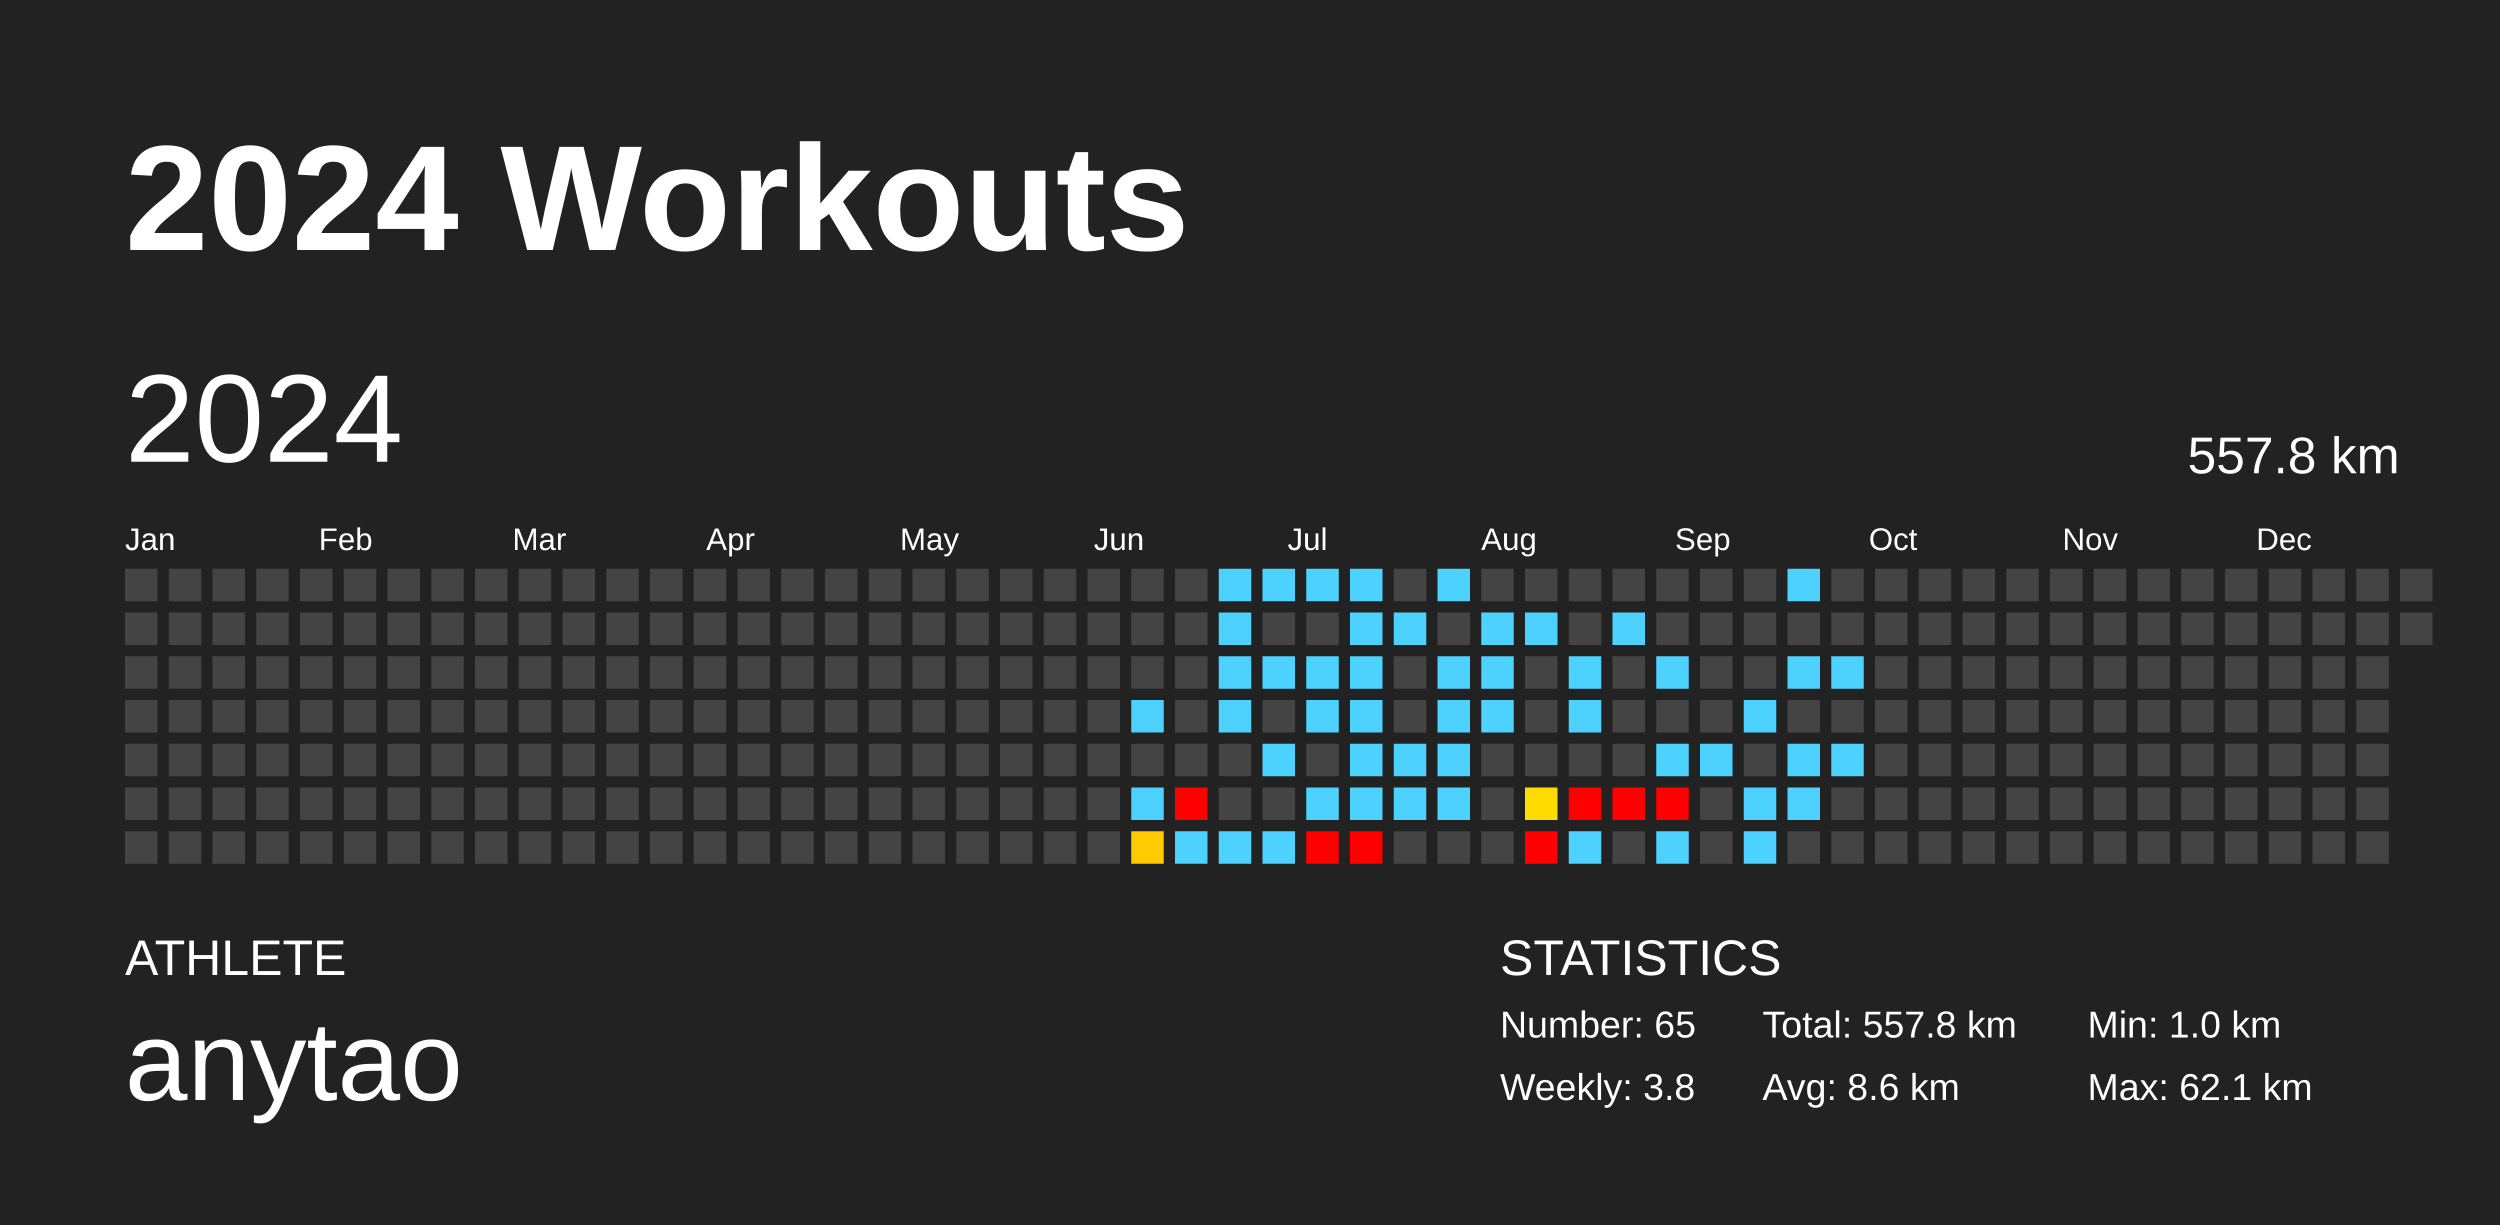
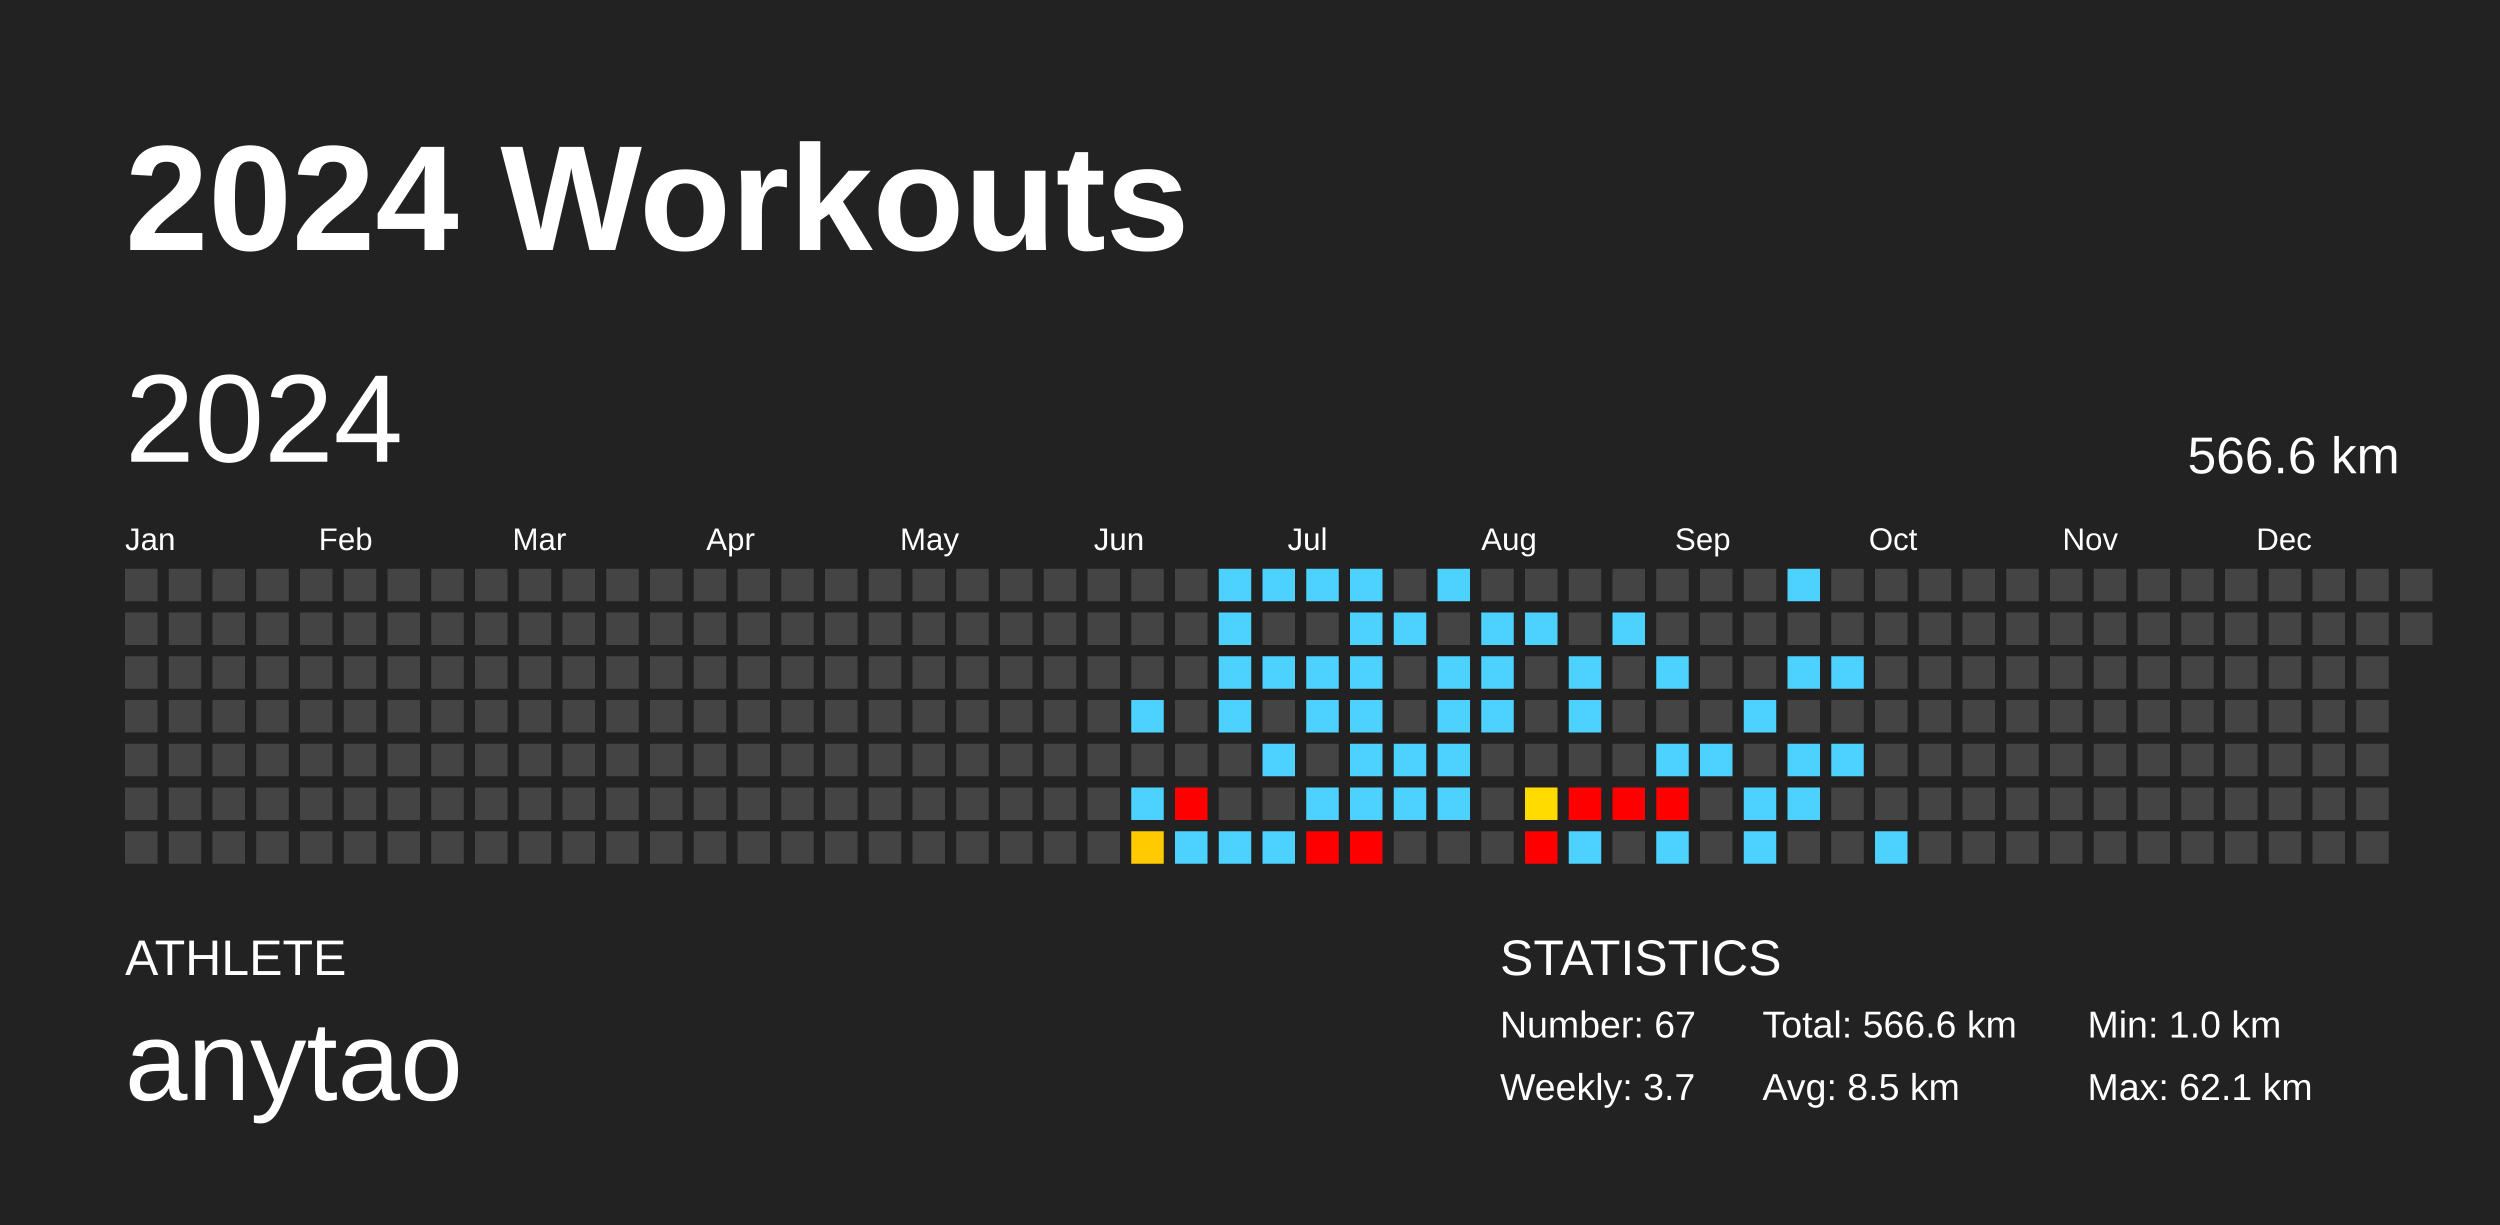
<svg xmlns="http://www.w3.org/2000/svg" baseProfile="full" height="98mm" version="1.1" viewBox="0,0,200,98" width="200mm">
  <defs />
  <rect fill="#222222" height="98" width="200" x="0" y="0" />
  <text fill="#FFFFFF" style="font-size:12px; font-family:Arial; font-weight:bold;" x="10" y="20">2024 Workouts</text>
  <text fill="#FFFFFF" style="font-size:4px; font-family:Arial" x="10" y="78">ATHLETE</text>
  <text fill="#FFFFFF" style="font-size:9px; font-family:Arial" x="10" y="88">anytao</text>
  <text fill="#FFFFFF" style="font-size:4px; font-family:Arial" x="120" y="78">STATISTICS</text>
-   <text fill="#FFFFFF" style="font-size:3px; font-family:Arial" x="120" y="83">Number: 65</text>
-   <text fill="#FFFFFF" style="font-size:3px; font-family:Arial" x="120" y="88">Weekly: 3.8</text>
-   <text fill="#FFFFFF" style="font-size:3px; font-family:Arial" x="141" y="83">Total: 557.8 km</text>
-   <text fill="#FFFFFF" style="font-size:3px; font-family:Arial" x="141" y="88">Avg: 8.6 km</text>
+   <text fill="#FFFFFF" style="font-size:3px; font-family:Arial" x="120" y="83">Number: 67</text>
+   <text fill="#FFFFFF" style="font-size:3px; font-family:Arial" x="120" y="88">Weekly: 3.7</text>
+   <text fill="#FFFFFF" style="font-size:3px; font-family:Arial" x="141" y="83">Total: 566.6 km</text>
+   <text fill="#FFFFFF" style="font-size:3px; font-family:Arial" x="141" y="88">Avg: 8.5 km</text>
  <text fill="#FFFFFF" style="font-size:3px; font-family:Arial" x="167" y="83">Min: 1.0 km</text>
  <text fill="#FFFFFF" style="font-size:3px; font-family:Arial" x="167" y="88">Max: 62.1 km</text>
  <text dominant-baseline="hanging" fill="#FFFFFF" style="font-size:10.0px; font-family:Arial;" x="10" y="30">2024</text>
-   <text dominant-baseline="hanging" fill="#FFFFFF" style="font-size:4.125px; font-family:Arial;" x="175" y="35">557.8 km</text>
+   <text dominant-baseline="hanging" fill="#FFFFFF" style="font-size:4.125px; font-family:Arial;" x="175" y="35">566.6 km</text>
  <text fill="#FFFFFF" style="font-size:2.5px; font-family:Arial" x="10.0" y="44">Jan</text>
  <text fill="#FFFFFF" style="font-size:2.5px; font-family:Arial" x="25.5" y="44">Feb</text>
  <text fill="#FFFFFF" style="font-size:2.5px; font-family:Arial" x="41.0" y="44">Mar</text>
  <text fill="#FFFFFF" style="font-size:2.5px; font-family:Arial" x="56.5" y="44">Apr</text>
  <text fill="#FFFFFF" style="font-size:2.5px; font-family:Arial" x="72.0" y="44">May</text>
  <text fill="#FFFFFF" style="font-size:2.5px; font-family:Arial" x="87.5" y="44">Jun</text>
  <text fill="#FFFFFF" style="font-size:2.5px; font-family:Arial" x="103.0" y="44">Jul</text>
  <text fill="#FFFFFF" style="font-size:2.5px; font-family:Arial" x="118.5" y="44">Aug</text>
  <text fill="#FFFFFF" style="font-size:2.5px; font-family:Arial" x="134.0" y="44">Sep</text>
  <text fill="#FFFFFF" style="font-size:2.5px; font-family:Arial" x="149.5" y="44">Oct</text>
  <text fill="#FFFFFF" style="font-size:2.5px; font-family:Arial" x="165.0" y="44">Nov</text>
  <text fill="#FFFFFF" style="font-size:2.5px; font-family:Arial" x="180.5" y="44">Dec</text>
  <rect fill="#444444" height="2.6" width="2.6" x="10.0" y="45.5" />
  <rect fill="#444444" height="2.6" width="2.6" x="10.0" y="49.0" />
  <rect fill="#444444" height="2.6" width="2.6" x="10.0" y="52.5" />
  <rect fill="#444444" height="2.6" width="2.6" x="10.0" y="56.0" />
  <rect fill="#444444" height="2.6" width="2.6" x="10.0" y="59.5" />
  <rect fill="#444444" height="2.6" width="2.6" x="10.0" y="63.0" />
  <rect fill="#444444" height="2.6" width="2.6" x="10.0" y="66.5" />
  <rect fill="#444444" height="2.6" width="2.6" x="13.5" y="45.5" />
  <rect fill="#444444" height="2.6" width="2.6" x="13.5" y="49.0" />
  <rect fill="#444444" height="2.6" width="2.6" x="13.5" y="52.5" />
  <rect fill="#444444" height="2.6" width="2.6" x="13.5" y="56.0" />
  <rect fill="#444444" height="2.6" width="2.6" x="13.5" y="59.5" />
  <rect fill="#444444" height="2.6" width="2.6" x="13.5" y="63.0" />
  <rect fill="#444444" height="2.6" width="2.6" x="13.5" y="66.5" />
  <rect fill="#444444" height="2.6" width="2.6" x="17.0" y="45.5" />
  <rect fill="#444444" height="2.6" width="2.6" x="17.0" y="49.0" />
  <rect fill="#444444" height="2.6" width="2.6" x="17.0" y="52.5" />
  <rect fill="#444444" height="2.6" width="2.6" x="17.0" y="56.0" />
  <rect fill="#444444" height="2.6" width="2.6" x="17.0" y="59.5" />
  <rect fill="#444444" height="2.6" width="2.6" x="17.0" y="63.0" />
  <rect fill="#444444" height="2.6" width="2.6" x="17.0" y="66.5" />
  <rect fill="#444444" height="2.6" width="2.6" x="20.5" y="45.5" />
  <rect fill="#444444" height="2.6" width="2.6" x="20.5" y="49.0" />
  <rect fill="#444444" height="2.6" width="2.6" x="20.5" y="52.5" />
  <rect fill="#444444" height="2.6" width="2.6" x="20.5" y="56.0" />
  <rect fill="#444444" height="2.6" width="2.6" x="20.5" y="59.5" />
  <rect fill="#444444" height="2.6" width="2.6" x="20.5" y="63.0" />
  <rect fill="#444444" height="2.6" width="2.6" x="20.5" y="66.5" />
  <rect fill="#444444" height="2.6" width="2.6" x="24.0" y="45.5" />
  <rect fill="#444444" height="2.6" width="2.6" x="24.0" y="49.0" />
  <rect fill="#444444" height="2.6" width="2.6" x="24.0" y="52.5" />
  <rect fill="#444444" height="2.6" width="2.6" x="24.0" y="56.0" />
  <rect fill="#444444" height="2.6" width="2.6" x="24.0" y="59.5" />
  <rect fill="#444444" height="2.6" width="2.6" x="24.0" y="63.0" />
  <rect fill="#444444" height="2.6" width="2.6" x="24.0" y="66.5" />
  <rect fill="#444444" height="2.6" width="2.6" x="27.5" y="45.5" />
  <rect fill="#444444" height="2.6" width="2.6" x="27.5" y="49.0" />
  <rect fill="#444444" height="2.6" width="2.6" x="27.5" y="52.5" />
  <rect fill="#444444" height="2.6" width="2.6" x="27.5" y="56.0" />
  <rect fill="#444444" height="2.6" width="2.6" x="27.5" y="59.5" />
  <rect fill="#444444" height="2.6" width="2.6" x="27.5" y="63.0" />
  <rect fill="#444444" height="2.6" width="2.6" x="27.5" y="66.5" />
  <rect fill="#444444" height="2.6" width="2.6" x="31.0" y="45.5" />
  <rect fill="#444444" height="2.6" width="2.6" x="31.0" y="49.0" />
  <rect fill="#444444" height="2.6" width="2.6" x="31.0" y="52.5" />
  <rect fill="#444444" height="2.6" width="2.6" x="31.0" y="56.0" />
  <rect fill="#444444" height="2.6" width="2.6" x="31.0" y="59.5" />
  <rect fill="#444444" height="2.6" width="2.6" x="31.0" y="63.0" />
  <rect fill="#444444" height="2.6" width="2.6" x="31.0" y="66.5" />
  <rect fill="#444444" height="2.6" width="2.6" x="34.5" y="45.5" />
  <rect fill="#444444" height="2.6" width="2.6" x="34.5" y="49.0" />
  <rect fill="#444444" height="2.6" width="2.6" x="34.5" y="52.5" />
  <rect fill="#444444" height="2.6" width="2.6" x="34.5" y="56.0" />
  <rect fill="#444444" height="2.6" width="2.6" x="34.5" y="59.5" />
  <rect fill="#444444" height="2.6" width="2.6" x="34.5" y="63.0" />
  <rect fill="#444444" height="2.6" width="2.6" x="34.5" y="66.5" />
  <rect fill="#444444" height="2.6" width="2.6" x="38.0" y="45.5" />
  <rect fill="#444444" height="2.6" width="2.6" x="38.0" y="49.0" />
  <rect fill="#444444" height="2.6" width="2.6" x="38.0" y="52.5" />
  <rect fill="#444444" height="2.6" width="2.6" x="38.0" y="56.0" />
  <rect fill="#444444" height="2.6" width="2.6" x="38.0" y="59.5" />
  <rect fill="#444444" height="2.6" width="2.6" x="38.0" y="63.0" />
  <rect fill="#444444" height="2.6" width="2.6" x="38.0" y="66.5" />
  <rect fill="#444444" height="2.6" width="2.6" x="41.5" y="45.5" />
  <rect fill="#444444" height="2.6" width="2.6" x="41.5" y="49.0" />
  <rect fill="#444444" height="2.6" width="2.6" x="41.5" y="52.5" />
  <rect fill="#444444" height="2.6" width="2.6" x="41.5" y="56.0" />
  <rect fill="#444444" height="2.6" width="2.6" x="41.5" y="59.5" />
  <rect fill="#444444" height="2.6" width="2.6" x="41.5" y="63.0" />
  <rect fill="#444444" height="2.6" width="2.6" x="41.5" y="66.5" />
  <rect fill="#444444" height="2.6" width="2.6" x="45.0" y="45.5" />
  <rect fill="#444444" height="2.6" width="2.6" x="45.0" y="49.0" />
  <rect fill="#444444" height="2.6" width="2.6" x="45.0" y="52.5" />
  <rect fill="#444444" height="2.6" width="2.6" x="45.0" y="56.0" />
  <rect fill="#444444" height="2.6" width="2.6" x="45.0" y="59.5" />
  <rect fill="#444444" height="2.6" width="2.6" x="45.0" y="63.0" />
  <rect fill="#444444" height="2.6" width="2.6" x="45.0" y="66.5" />
  <rect fill="#444444" height="2.6" width="2.6" x="48.5" y="45.5" />
  <rect fill="#444444" height="2.6" width="2.6" x="48.5" y="49.0" />
  <rect fill="#444444" height="2.6" width="2.6" x="48.5" y="52.5" />
  <rect fill="#444444" height="2.6" width="2.6" x="48.5" y="56.0" />
  <rect fill="#444444" height="2.6" width="2.6" x="48.5" y="59.5" />
  <rect fill="#444444" height="2.6" width="2.6" x="48.5" y="63.0" />
  <rect fill="#444444" height="2.6" width="2.6" x="48.5" y="66.5" />
  <rect fill="#444444" height="2.6" width="2.6" x="52.0" y="45.5" />
  <rect fill="#444444" height="2.6" width="2.6" x="52.0" y="49.0" />
  <rect fill="#444444" height="2.6" width="2.6" x="52.0" y="52.5" />
  <rect fill="#444444" height="2.6" width="2.6" x="52.0" y="56.0" />
  <rect fill="#444444" height="2.6" width="2.6" x="52.0" y="59.5" />
  <rect fill="#444444" height="2.6" width="2.6" x="52.0" y="63.0" />
  <rect fill="#444444" height="2.6" width="2.6" x="52.0" y="66.5" />
  <rect fill="#444444" height="2.6" width="2.6" x="55.5" y="45.5" />
  <rect fill="#444444" height="2.6" width="2.6" x="55.5" y="49.0" />
  <rect fill="#444444" height="2.6" width="2.6" x="55.5" y="52.5" />
  <rect fill="#444444" height="2.6" width="2.6" x="55.5" y="56.0" />
  <rect fill="#444444" height="2.6" width="2.6" x="55.5" y="59.5" />
  <rect fill="#444444" height="2.6" width="2.6" x="55.5" y="63.0" />
  <rect fill="#444444" height="2.6" width="2.6" x="55.5" y="66.5" />
  <rect fill="#444444" height="2.6" width="2.6" x="59.0" y="45.5" />
  <rect fill="#444444" height="2.6" width="2.6" x="59.0" y="49.0" />
  <rect fill="#444444" height="2.6" width="2.6" x="59.0" y="52.5" />
  <rect fill="#444444" height="2.6" width="2.6" x="59.0" y="56.0" />
  <rect fill="#444444" height="2.6" width="2.6" x="59.0" y="59.5" />
  <rect fill="#444444" height="2.6" width="2.6" x="59.0" y="63.0" />
  <rect fill="#444444" height="2.6" width="2.6" x="59.0" y="66.5" />
  <rect fill="#444444" height="2.6" width="2.6" x="62.5" y="45.5" />
  <rect fill="#444444" height="2.6" width="2.6" x="62.5" y="49.0" />
  <rect fill="#444444" height="2.6" width="2.6" x="62.5" y="52.5" />
  <rect fill="#444444" height="2.6" width="2.6" x="62.5" y="56.0" />
  <rect fill="#444444" height="2.6" width="2.6" x="62.5" y="59.5" />
  <rect fill="#444444" height="2.6" width="2.6" x="62.5" y="63.0" />
  <rect fill="#444444" height="2.6" width="2.6" x="62.5" y="66.5" />
  <rect fill="#444444" height="2.6" width="2.6" x="66.0" y="45.5" />
  <rect fill="#444444" height="2.6" width="2.6" x="66.0" y="49.0" />
  <rect fill="#444444" height="2.6" width="2.6" x="66.0" y="52.5" />
  <rect fill="#444444" height="2.6" width="2.6" x="66.0" y="56.0" />
  <rect fill="#444444" height="2.6" width="2.6" x="66.0" y="59.5" />
  <rect fill="#444444" height="2.6" width="2.6" x="66.0" y="63.0" />
  <rect fill="#444444" height="2.6" width="2.6" x="66.0" y="66.5" />
  <rect fill="#444444" height="2.6" width="2.6" x="69.5" y="45.5" />
  <rect fill="#444444" height="2.6" width="2.6" x="69.5" y="49.0" />
  <rect fill="#444444" height="2.6" width="2.6" x="69.5" y="52.5" />
  <rect fill="#444444" height="2.6" width="2.6" x="69.5" y="56.0" />
  <rect fill="#444444" height="2.6" width="2.6" x="69.5" y="59.5" />
  <rect fill="#444444" height="2.6" width="2.6" x="69.5" y="63.0" />
  <rect fill="#444444" height="2.6" width="2.6" x="69.5" y="66.5" />
  <rect fill="#444444" height="2.6" width="2.6" x="73.0" y="45.5" />
  <rect fill="#444444" height="2.6" width="2.6" x="73.0" y="49.0" />
  <rect fill="#444444" height="2.6" width="2.6" x="73.0" y="52.5" />
  <rect fill="#444444" height="2.6" width="2.6" x="73.0" y="56.0" />
  <rect fill="#444444" height="2.6" width="2.6" x="73.0" y="59.5" />
  <rect fill="#444444" height="2.6" width="2.6" x="73.0" y="63.0" />
  <rect fill="#444444" height="2.6" width="2.6" x="73.0" y="66.5" />
  <rect fill="#444444" height="2.6" width="2.6" x="76.5" y="45.5" />
  <rect fill="#444444" height="2.6" width="2.6" x="76.5" y="49.0" />
  <rect fill="#444444" height="2.6" width="2.6" x="76.5" y="52.5" />
  <rect fill="#444444" height="2.6" width="2.6" x="76.5" y="56.0" />
  <rect fill="#444444" height="2.6" width="2.6" x="76.5" y="59.5" />
  <rect fill="#444444" height="2.6" width="2.6" x="76.5" y="63.0" />
  <rect fill="#444444" height="2.6" width="2.6" x="76.5" y="66.5" />
  <rect fill="#444444" height="2.6" width="2.6" x="80.0" y="45.5" />
  <rect fill="#444444" height="2.6" width="2.6" x="80.0" y="49.0" />
  <rect fill="#444444" height="2.6" width="2.6" x="80.0" y="52.5" />
  <rect fill="#444444" height="2.6" width="2.6" x="80.0" y="56.0" />
  <rect fill="#444444" height="2.6" width="2.6" x="80.0" y="59.5" />
  <rect fill="#444444" height="2.6" width="2.6" x="80.0" y="63.0" />
  <rect fill="#444444" height="2.6" width="2.6" x="80.0" y="66.5" />
  <rect fill="#444444" height="2.6" width="2.6" x="83.5" y="45.5" />
  <rect fill="#444444" height="2.6" width="2.6" x="83.5" y="49.0" />
  <rect fill="#444444" height="2.6" width="2.6" x="83.5" y="52.5" />
  <rect fill="#444444" height="2.6" width="2.6" x="83.5" y="56.0" />
  <rect fill="#444444" height="2.6" width="2.6" x="83.5" y="59.5" />
  <rect fill="#444444" height="2.6" width="2.6" x="83.5" y="63.0" />
  <rect fill="#444444" height="2.6" width="2.6" x="83.5" y="66.5" />
  <rect fill="#444444" height="2.6" width="2.6" x="87.0" y="45.5" />
  <rect fill="#444444" height="2.6" width="2.6" x="87.0" y="49.0" />
  <rect fill="#444444" height="2.6" width="2.6" x="87.0" y="52.5" />
  <rect fill="#444444" height="2.6" width="2.6" x="87.0" y="56.0" />
  <rect fill="#444444" height="2.6" width="2.6" x="87.0" y="59.5" />
  <rect fill="#444444" height="2.6" width="2.6" x="87.0" y="63.0" />
  <rect fill="#444444" height="2.6" width="2.6" x="87.0" y="66.5" />
  <rect fill="#444444" height="2.6" width="2.6" x="90.5" y="45.5" />
  <rect fill="#444444" height="2.6" width="2.6" x="90.5" y="49.0" />
  <rect fill="#444444" height="2.6" width="2.6" x="90.5" y="52.5" />
  <rect fill="#4dd2ff" height="2.6" width="2.6" x="90.5" y="56.0" />
  <rect fill="#444444" height="2.6" width="2.6" x="90.5" y="59.5" />
  <rect fill="#4dd2ff" height="2.6" width="2.6" x="90.5" y="63.0" />
  <rect fill="#ffcb00" height="2.6" width="2.6" x="90.5" y="66.5" />
  <rect fill="#444444" height="2.6" width="2.6" x="94.0" y="45.5" />
  <rect fill="#444444" height="2.6" width="2.6" x="94.0" y="49.0" />
  <rect fill="#444444" height="2.6" width="2.6" x="94.0" y="52.5" />
  <rect fill="#444444" height="2.6" width="2.6" x="94.0" y="56.0" />
  <rect fill="#444444" height="2.6" width="2.6" x="94.0" y="59.5" />
  <rect fill="red" height="2.6" width="2.6" x="94.0" y="63.0" />
  <rect fill="#4dd2ff" height="2.6" width="2.6" x="94.0" y="66.5" />
  <rect fill="#4dd2ff" height="2.6" width="2.6" x="97.5" y="45.5" />
  <rect fill="#4dd2ff" height="2.6" width="2.6" x="97.5" y="49.0" />
  <rect fill="#4dd2ff" height="2.6" width="2.6" x="97.5" y="52.5" />
  <rect fill="#4dd2ff" height="2.6" width="2.6" x="97.5" y="56.0" />
  <rect fill="#444444" height="2.6" width="2.6" x="97.5" y="59.5" />
  <rect fill="#444444" height="2.6" width="2.6" x="97.5" y="63.0" />
  <rect fill="#4dd2ff" height="2.6" width="2.6" x="97.5" y="66.5" />
  <rect fill="#4dd2ff" height="2.6" width="2.6" x="101.0" y="45.5" />
  <rect fill="#444444" height="2.6" width="2.6" x="101.0" y="49.0" />
  <rect fill="#4dd2ff" height="2.6" width="2.6" x="101.0" y="52.5" />
  <rect fill="#444444" height="2.6" width="2.6" x="101.0" y="56.0" />
  <rect fill="#4dd2ff" height="2.6" width="2.6" x="101.0" y="59.5" />
  <rect fill="#444444" height="2.6" width="2.6" x="101.0" y="63.0" />
  <rect fill="#4dd2ff" height="2.6" width="2.6" x="101.0" y="66.5" />
  <rect fill="#4dd2ff" height="2.6" width="2.6" x="104.5" y="45.5" />
  <rect fill="#444444" height="2.6" width="2.6" x="104.5" y="49.0" />
  <rect fill="#4dd2ff" height="2.6" width="2.6" x="104.5" y="52.5" />
  <rect fill="#4dd2ff" height="2.6" width="2.6" x="104.5" y="56.0" />
  <rect fill="#444444" height="2.6" width="2.6" x="104.5" y="59.5" />
  <rect fill="#4dd2ff" height="2.6" width="2.6" x="104.5" y="63.0" />
  <rect fill="red" height="2.6" width="2.6" x="104.5" y="66.5" />
  <rect fill="#4dd2ff" height="2.6" width="2.6" x="108.0" y="45.5" />
  <rect fill="#4dd2ff" height="2.6" width="2.6" x="108.0" y="49.0" />
  <rect fill="#4dd2ff" height="2.6" width="2.6" x="108.0" y="52.5" />
  <rect fill="#4dd2ff" height="2.6" width="2.6" x="108.0" y="56.0" />
  <rect fill="#4dd2ff" height="2.6" width="2.6" x="108.0" y="59.5" />
  <rect fill="#4dd2ff" height="2.6" width="2.6" x="108.0" y="63.0" />
  <rect fill="red" height="2.6" width="2.6" x="108.0" y="66.5" />
  <rect fill="#444444" height="2.6" width="2.6" x="111.5" y="45.5" />
  <rect fill="#4dd2ff" height="2.6" width="2.6" x="111.5" y="49.0" />
  <rect fill="#444444" height="2.6" width="2.6" x="111.5" y="52.5" />
  <rect fill="#444444" height="2.6" width="2.6" x="111.5" y="56.0" />
  <rect fill="#4dd2ff" height="2.6" width="2.6" x="111.5" y="59.5" />
  <rect fill="#4dd2ff" height="2.6" width="2.6" x="111.5" y="63.0" />
  <rect fill="#444444" height="2.6" width="2.6" x="111.5" y="66.5" />
  <rect fill="#4dd2ff" height="2.6" width="2.6" x="115.0" y="45.5" />
  <rect fill="#444444" height="2.6" width="2.6" x="115.0" y="49.0" />
  <rect fill="#4dd2ff" height="2.6" width="2.6" x="115.0" y="52.5" />
  <rect fill="#4dd2ff" height="2.6" width="2.6" x="115.0" y="56.0" />
  <rect fill="#4dd2ff" height="2.6" width="2.6" x="115.0" y="59.5" />
  <rect fill="#4dd2ff" height="2.6" width="2.6" x="115.0" y="63.0" />
  <rect fill="#444444" height="2.6" width="2.6" x="115.0" y="66.5" />
  <rect fill="#444444" height="2.6" width="2.6" x="118.5" y="45.5" />
  <rect fill="#4dd2ff" height="2.6" width="2.6" x="118.5" y="49.0" />
  <rect fill="#4dd2ff" height="2.6" width="2.6" x="118.5" y="52.5" />
  <rect fill="#4dd2ff" height="2.6" width="2.6" x="118.5" y="56.0" />
  <rect fill="#444444" height="2.6" width="2.6" x="118.5" y="59.5" />
  <rect fill="#444444" height="2.6" width="2.6" x="118.5" y="63.0" />
  <rect fill="#444444" height="2.6" width="2.6" x="118.5" y="66.5" />
  <rect fill="#444444" height="2.6" width="2.6" x="122.0" y="45.5" />
  <rect fill="#4dd2ff" height="2.6" width="2.6" x="122.0" y="49.0" />
  <rect fill="#444444" height="2.6" width="2.6" x="122.0" y="52.5" />
  <rect fill="#444444" height="2.6" width="2.6" x="122.0" y="56.0" />
  <rect fill="#444444" height="2.6" width="2.6" x="122.0" y="59.5" />
  <rect fill="#ffdb00" height="2.6" width="2.6" x="122.0" y="63.0" />
  <rect fill="red" height="2.6" width="2.6" x="122.0" y="66.5" />
  <rect fill="#444444" height="2.6" width="2.6" x="125.5" y="45.5" />
  <rect fill="#444444" height="2.6" width="2.6" x="125.5" y="49.0" />
  <rect fill="#4dd2ff" height="2.6" width="2.6" x="125.5" y="52.5" />
  <rect fill="#4dd2ff" height="2.6" width="2.6" x="125.5" y="56.0" />
  <rect fill="#444444" height="2.6" width="2.6" x="125.5" y="59.5" />
  <rect fill="red" height="2.6" width="2.6" x="125.5" y="63.0" />
  <rect fill="#4dd2ff" height="2.6" width="2.6" x="125.5" y="66.5" />
  <rect fill="#444444" height="2.6" width="2.6" x="129.0" y="45.5" />
  <rect fill="#4dd2ff" height="2.6" width="2.6" x="129.0" y="49.0" />
  <rect fill="#444444" height="2.6" width="2.6" x="129.0" y="52.5" />
  <rect fill="#444444" height="2.6" width="2.6" x="129.0" y="56.0" />
  <rect fill="#444444" height="2.6" width="2.6" x="129.0" y="59.5" />
  <rect fill="red" height="2.6" width="2.6" x="129.0" y="63.0" />
  <rect fill="#444444" height="2.6" width="2.6" x="129.0" y="66.5" />
  <rect fill="#444444" height="2.6" width="2.6" x="132.5" y="45.5" />
  <rect fill="#444444" height="2.6" width="2.6" x="132.5" y="49.0" />
  <rect fill="#4dd2ff" height="2.6" width="2.6" x="132.5" y="52.5" />
  <rect fill="#444444" height="2.6" width="2.6" x="132.5" y="56.0" />
  <rect fill="#4dd2ff" height="2.6" width="2.6" x="132.5" y="59.5" />
  <rect fill="red" height="2.6" width="2.6" x="132.5" y="63.0" />
  <rect fill="#4dd2ff" height="2.6" width="2.6" x="132.5" y="66.5" />
  <rect fill="#444444" height="2.6" width="2.6" x="136.0" y="45.5" />
  <rect fill="#444444" height="2.6" width="2.6" x="136.0" y="49.0" />
  <rect fill="#444444" height="2.6" width="2.6" x="136.0" y="52.5" />
  <rect fill="#444444" height="2.6" width="2.6" x="136.0" y="56.0" />
  <rect fill="#4dd2ff" height="2.6" width="2.6" x="136.0" y="59.5" />
  <rect fill="#444444" height="2.6" width="2.6" x="136.0" y="63.0" />
  <rect fill="#444444" height="2.6" width="2.6" x="136.0" y="66.5" />
  <rect fill="#444444" height="2.6" width="2.6" x="139.5" y="45.5" />
  <rect fill="#444444" height="2.6" width="2.6" x="139.5" y="49.0" />
  <rect fill="#444444" height="2.6" width="2.6" x="139.5" y="52.5" />
  <rect fill="#4dd2ff" height="2.6" width="2.6" x="139.5" y="56.0" />
  <rect fill="#444444" height="2.6" width="2.6" x="139.5" y="59.5" />
  <rect fill="#4dd2ff" height="2.6" width="2.6" x="139.5" y="63.0" />
  <rect fill="#4dd2ff" height="2.6" width="2.6" x="139.5" y="66.5" />
  <rect fill="#4dd2ff" height="2.6" width="2.6" x="143.0" y="45.5" />
  <rect fill="#444444" height="2.6" width="2.6" x="143.0" y="49.0" />
  <rect fill="#4dd2ff" height="2.6" width="2.6" x="143.0" y="52.5" />
  <rect fill="#444444" height="2.6" width="2.6" x="143.0" y="56.0" />
  <rect fill="#4dd2ff" height="2.6" width="2.6" x="143.0" y="59.5" />
  <rect fill="#4dd2ff" height="2.6" width="2.6" x="143.0" y="63.0" />
  <rect fill="#444444" height="2.6" width="2.6" x="143.0" y="66.5" />
  <rect fill="#444444" height="2.6" width="2.6" x="146.5" y="45.5" />
  <rect fill="#444444" height="2.6" width="2.6" x="146.5" y="49.0" />
  <rect fill="#4dd2ff" height="2.6" width="2.6" x="146.5" y="52.5" />
  <rect fill="#444444" height="2.6" width="2.6" x="146.5" y="56.0" />
  <rect fill="#4dd2ff" height="2.6" width="2.6" x="146.5" y="59.5" />
  <rect fill="#444444" height="2.6" width="2.6" x="146.5" y="63.0" />
  <rect fill="#444444" height="2.6" width="2.6" x="146.5" y="66.5" />
  <rect fill="#444444" height="2.6" width="2.6" x="150.0" y="45.5" />
  <rect fill="#444444" height="2.6" width="2.6" x="150.0" y="49.0" />
  <rect fill="#444444" height="2.6" width="2.6" x="150.0" y="52.5" />
  <rect fill="#444444" height="2.6" width="2.6" x="150.0" y="56.0" />
  <rect fill="#444444" height="2.6" width="2.6" x="150.0" y="59.5" />
  <rect fill="#444444" height="2.6" width="2.6" x="150.0" y="63.0" />
-   <rect fill="#444444" height="2.6" width="2.6" x="150.0" y="66.5" />
+   <rect fill="#4dd2ff" height="2.6" width="2.6" x="150.0" y="66.5" />
  <rect fill="#444444" height="2.6" width="2.6" x="153.5" y="45.5" />
  <rect fill="#444444" height="2.6" width="2.6" x="153.5" y="49.0" />
  <rect fill="#444444" height="2.6" width="2.6" x="153.5" y="52.5" />
  <rect fill="#444444" height="2.6" width="2.6" x="153.5" y="56.0" />
  <rect fill="#444444" height="2.6" width="2.6" x="153.5" y="59.5" />
  <rect fill="#444444" height="2.6" width="2.6" x="153.5" y="63.0" />
  <rect fill="#444444" height="2.6" width="2.6" x="153.5" y="66.5" />
  <rect fill="#444444" height="2.6" width="2.6" x="157.0" y="45.5" />
  <rect fill="#444444" height="2.6" width="2.6" x="157.0" y="49.0" />
  <rect fill="#444444" height="2.6" width="2.6" x="157.0" y="52.5" />
  <rect fill="#444444" height="2.6" width="2.6" x="157.0" y="56.0" />
  <rect fill="#444444" height="2.6" width="2.6" x="157.0" y="59.5" />
  <rect fill="#444444" height="2.6" width="2.6" x="157.0" y="63.0" />
  <rect fill="#444444" height="2.6" width="2.6" x="157.0" y="66.5" />
  <rect fill="#444444" height="2.6" width="2.6" x="160.5" y="45.5" />
  <rect fill="#444444" height="2.6" width="2.6" x="160.5" y="49.0" />
  <rect fill="#444444" height="2.6" width="2.6" x="160.5" y="52.5" />
  <rect fill="#444444" height="2.6" width="2.6" x="160.5" y="56.0" />
  <rect fill="#444444" height="2.6" width="2.6" x="160.5" y="59.5" />
  <rect fill="#444444" height="2.6" width="2.6" x="160.5" y="63.0" />
  <rect fill="#444444" height="2.6" width="2.6" x="160.5" y="66.5" />
  <rect fill="#444444" height="2.6" width="2.6" x="164.0" y="45.5" />
  <rect fill="#444444" height="2.6" width="2.6" x="164.0" y="49.0" />
  <rect fill="#444444" height="2.6" width="2.6" x="164.0" y="52.5" />
  <rect fill="#444444" height="2.6" width="2.6" x="164.0" y="56.0" />
  <rect fill="#444444" height="2.6" width="2.6" x="164.0" y="59.5" />
  <rect fill="#444444" height="2.6" width="2.6" x="164.0" y="63.0" />
  <rect fill="#444444" height="2.6" width="2.6" x="164.0" y="66.5" />
  <rect fill="#444444" height="2.6" width="2.6" x="167.5" y="45.5" />
  <rect fill="#444444" height="2.6" width="2.6" x="167.5" y="49.0" />
  <rect fill="#444444" height="2.6" width="2.6" x="167.5" y="52.5" />
  <rect fill="#444444" height="2.6" width="2.6" x="167.5" y="56.0" />
  <rect fill="#444444" height="2.6" width="2.6" x="167.5" y="59.5" />
  <rect fill="#444444" height="2.6" width="2.6" x="167.5" y="63.0" />
  <rect fill="#444444" height="2.6" width="2.6" x="167.5" y="66.5" />
  <rect fill="#444444" height="2.6" width="2.6" x="171.0" y="45.5" />
  <rect fill="#444444" height="2.6" width="2.6" x="171.0" y="49.0" />
  <rect fill="#444444" height="2.6" width="2.6" x="171.0" y="52.5" />
  <rect fill="#444444" height="2.6" width="2.6" x="171.0" y="56.0" />
  <rect fill="#444444" height="2.6" width="2.6" x="171.0" y="59.5" />
  <rect fill="#444444" height="2.6" width="2.6" x="171.0" y="63.0" />
  <rect fill="#444444" height="2.6" width="2.6" x="171.0" y="66.5" />
  <rect fill="#444444" height="2.6" width="2.6" x="174.5" y="45.5" />
  <rect fill="#444444" height="2.6" width="2.6" x="174.5" y="49.0" />
  <rect fill="#444444" height="2.6" width="2.6" x="174.5" y="52.5" />
  <rect fill="#444444" height="2.6" width="2.6" x="174.5" y="56.0" />
  <rect fill="#444444" height="2.6" width="2.6" x="174.5" y="59.5" />
  <rect fill="#444444" height="2.6" width="2.6" x="174.5" y="63.0" />
  <rect fill="#444444" height="2.6" width="2.6" x="174.5" y="66.5" />
  <rect fill="#444444" height="2.6" width="2.6" x="178.0" y="45.5" />
  <rect fill="#444444" height="2.6" width="2.6" x="178.0" y="49.0" />
  <rect fill="#444444" height="2.6" width="2.6" x="178.0" y="52.5" />
  <rect fill="#444444" height="2.6" width="2.6" x="178.0" y="56.0" />
  <rect fill="#444444" height="2.6" width="2.6" x="178.0" y="59.5" />
  <rect fill="#444444" height="2.6" width="2.6" x="178.0" y="63.0" />
  <rect fill="#444444" height="2.6" width="2.6" x="178.0" y="66.5" />
  <rect fill="#444444" height="2.6" width="2.6" x="181.5" y="45.5" />
  <rect fill="#444444" height="2.6" width="2.6" x="181.5" y="49.0" />
  <rect fill="#444444" height="2.6" width="2.6" x="181.5" y="52.5" />
  <rect fill="#444444" height="2.6" width="2.6" x="181.5" y="56.0" />
  <rect fill="#444444" height="2.6" width="2.6" x="181.5" y="59.5" />
  <rect fill="#444444" height="2.6" width="2.6" x="181.5" y="63.0" />
  <rect fill="#444444" height="2.6" width="2.6" x="181.5" y="66.5" />
  <rect fill="#444444" height="2.6" width="2.6" x="185.0" y="45.5" />
  <rect fill="#444444" height="2.6" width="2.6" x="185.0" y="49.0" />
  <rect fill="#444444" height="2.6" width="2.6" x="185.0" y="52.5" />
  <rect fill="#444444" height="2.6" width="2.6" x="185.0" y="56.0" />
  <rect fill="#444444" height="2.6" width="2.6" x="185.0" y="59.5" />
  <rect fill="#444444" height="2.6" width="2.6" x="185.0" y="63.0" />
  <rect fill="#444444" height="2.6" width="2.6" x="185.0" y="66.5" />
  <rect fill="#444444" height="2.6" width="2.6" x="188.5" y="45.5" />
  <rect fill="#444444" height="2.6" width="2.6" x="188.5" y="49.0" />
  <rect fill="#444444" height="2.6" width="2.6" x="188.5" y="52.5" />
  <rect fill="#444444" height="2.6" width="2.6" x="188.5" y="56.0" />
  <rect fill="#444444" height="2.6" width="2.6" x="188.5" y="59.5" />
  <rect fill="#444444" height="2.6" width="2.6" x="188.5" y="63.0" />
  <rect fill="#444444" height="2.6" width="2.6" x="188.5" y="66.5" />
  <rect fill="#444444" height="2.6" width="2.6" x="192.0" y="45.5" />
  <rect fill="#444444" height="2.6" width="2.6" x="192.0" y="49.0" />
</svg>
